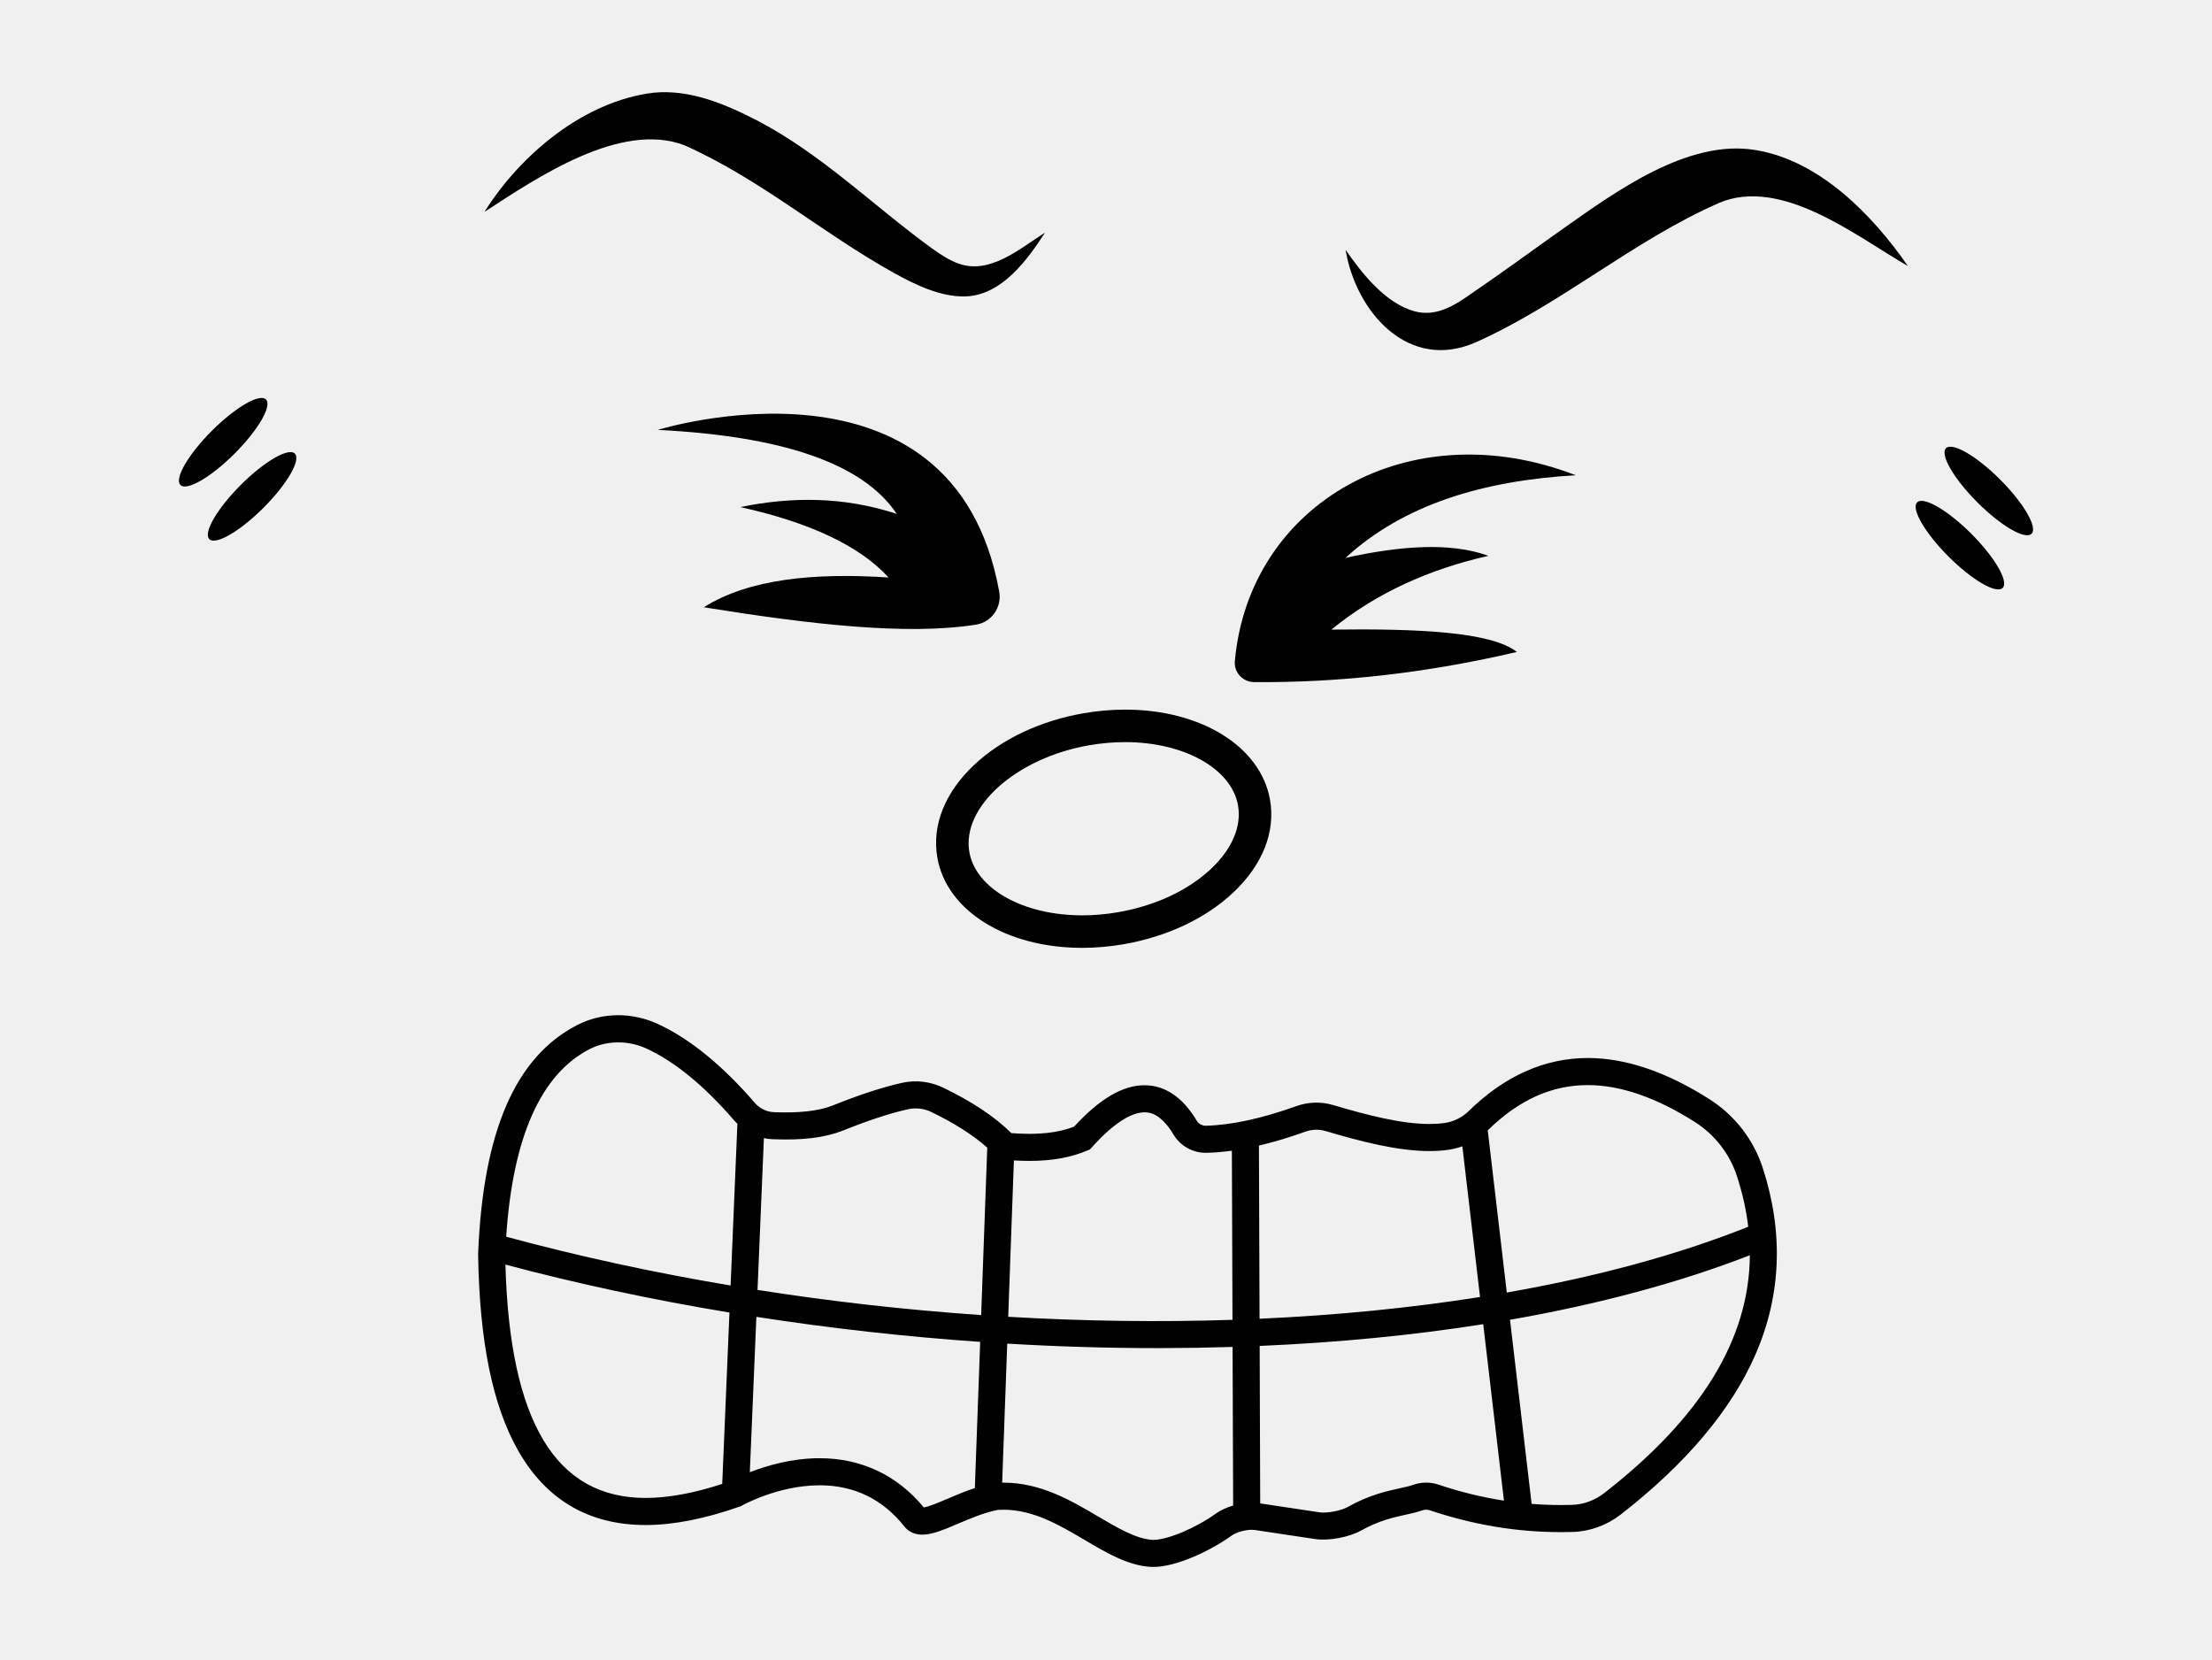
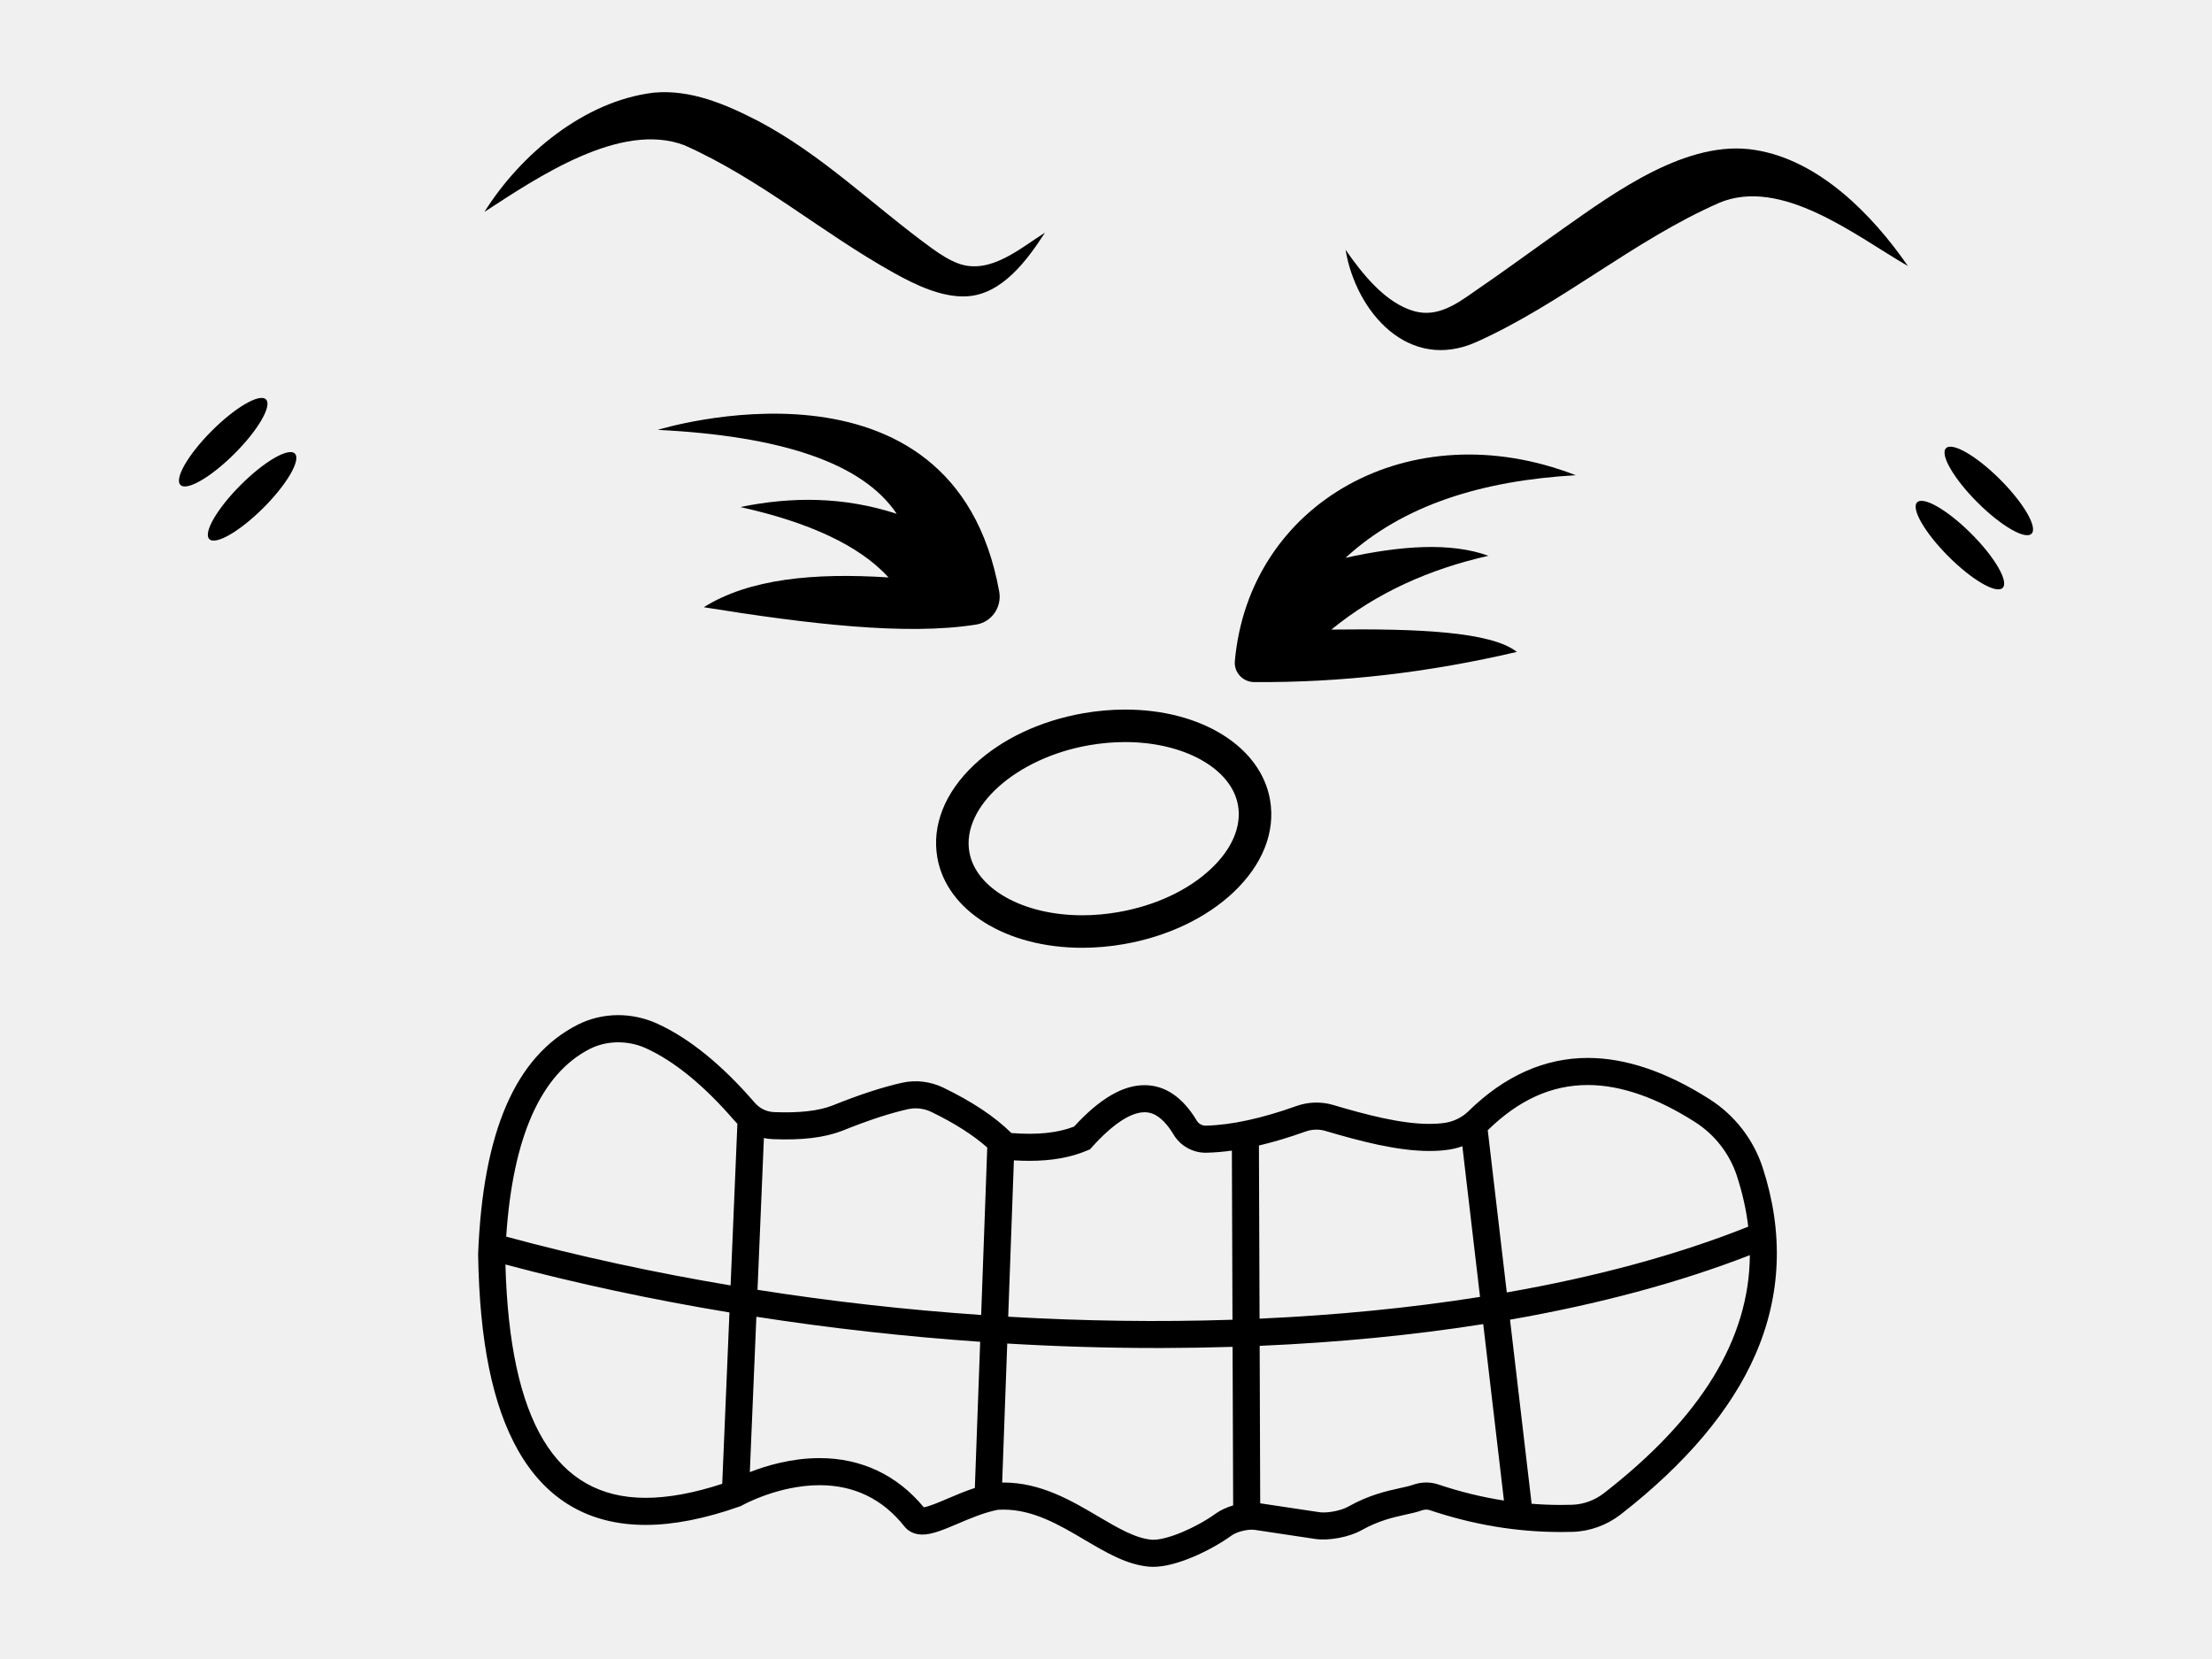
- <svg xmlns="http://www.w3.org/2000/svg" width="600" height="450" id="svg2" version="1.1" viewBox="0 0 600 450">
+ <svg xmlns="http://www.w3.org/2000/svg" width="640" height="480" id="svg2" version="1.1" viewBox="0 0 600 450">
  <defs id="defs4" />
  <g id="layer1" transform="translate(0,-602.3622)">
    <g id="g3335" transform="matrix(0.25,0,0,0.25,33.86018,615.6866)">
      <path id="path3337" d="M 390.174,176.583 C 429.591,113.852 498.537,56.333 573.719,47.253 c 40.155,-3.793 78.258,12.631 113.237,30.629 69.97,36.863 124.606,91.584 187.966,137.709 9.255,6.737 19.823,13.624 30.059,17.23 33.966,11.872 65.93,-16.348 93.373,-33.712 -19.157,29.658 -46.592,67.269 -85.216,69.115 -27.213,1.3 -55.81,-12.714 -78.546,-25.345 C 756.202,199.327 689.721,141.026 607.138,104.291 537.981,77.96 448.046,138.942 390.174,176.583 Z" />
      <path id="path3339" d="m 1324.479,217.716 c 18.049,25.991 43.258,57.949 74.67,66.658 25.081,6.954 45.971,-7.925 65.386,-21.611 32.417,-22.063 63.909,-45.416 95.97,-67.984 56.147,-39.523 135.124,-97.517 208.408,-85.331 69.572,11.069 127.367,70.389 165.704,125.897 -56.196,-32.388 -137.107,-97.472 -205.449,-68.306 0.218,-0.067 0.435,-0.139 0.651,-0.214 -93.004,40.747 -170.424,109.155 -263.116,150.844 -73.865,33.221 -130.981,-32.55 -142.224,-99.952 z" />
      <ellipse id="ellipse3341" ry="17.481" rx="65.617" cy="426.474" cx="106.747" transform="matrix(0.7071,-0.7071,0.7071,0.7071,-270.2973,200.3929)" />
      <ellipse id="ellipse3343" ry="17.481" rx="65.617" cy="485.235" cx="138.086" transform="matrix(0.7071,-0.7071,0.7071,0.7071,-302.6687,239.764)" />
      <ellipse id="ellipse3345" ry="17.481" rx="65.617" cy="479.359" cx="2022.365" transform="matrix(-0.7071,-0.7071,0.7071,-0.7071,3113.435,2248.345)" />
      <ellipse id="ellipse3347" ry="17.481" rx="65.617" cy="538.121" cx="1991.026" transform="matrix(-0.7071,-0.7071,0.7071,-0.7071,3018.385,2326.497)" />
      <path id="path3349" d="M 660.476,596.726" stroke-miterlimit="10" style="stroke:#ffffff;stroke-miterlimit:10" />
      <path id="path3351" d="M 585.556,407.956" stroke-miterlimit="10" style="stroke:#ffffff;stroke-miterlimit:10" />
      <path id="path3353" d="M 703.813,495.363" />
      <path id="path3355" d="m 578.21,413.097 c 0,0 320.769,-99.597 370.486,175.465 3.048,16.865 -8.155,33.113 -25.08,35.805 -76.028,12.09 -182.459,-0.682 -295.459,-18.827 49.117,-30.864 119.514,-37.605 200.523,-32.319 -32.173,-35.074 -87.02,-59.987 -160.859,-76.39 55.498,-11.387 111.862,-11.47 169.673,7.345 -37.362,-55.817 -127.049,-84.486 -259.284,-91.08 z" />
      <path id="path3357" d="m 1204.354,664.052 c 15.274,-171.618 190.202,-271.492 369.86,-201.742 -100.916,5.835 -186.971,31.882 -249.736,89.611 60.16,-13.212 113.948,-17.07 154.983,-2.204 -63.48,14.376 -120.988,39.762 -170.408,80.062 93.169,-1.183 173.462,2.206 201.257,24.239 -95.225,22.302 -190.271,33.491 -285.125,32.712 -12.194,-0.1 -21.913,-10.532 -20.832,-22.679 z" />
      <g id="g3359">
        <path id="path3361" d="m 1038.677,975.036 c -82.516,0 -147.127,-40.269 -157.126,-97.929 -6.043,-34.849 8.098,-70.519 39.819,-100.438 29.764,-28.075 72.007,-48.019 118.95,-56.157 15.045,-2.61 30.217,-3.932 45.094,-3.932 82.515,0 147.127,40.271 157.126,97.932 6.043,34.848 -8.097,70.518 -39.819,100.438 -29.765,28.072 -72.008,48.016 -118.95,56.156 -15.045,2.608 -30.216,3.931 -45.094,3.931 z m 46.736,-223.2 c -12.864,0 -26.009,1.148 -39.07,3.413 -79.008,13.7 -138.565,66.745 -130.055,115.833 6.903,39.807 58.375,68.697 122.389,68.697 12.864,0 26.009,-1.148 39.07,-3.414 40.203,-6.969 75.994,-23.685 100.784,-47.063 22.83,-21.536 33.225,-45.958 29.269,-68.766 -6.901,-39.807 -58.371,-68.699 -122.386,-68.699 z" />
      </g>
-       <path id="path3363" d="m 1777.029,1213.514 c -9.931,-30.497 -30.35,-56.822 -57.498,-74.127 -46.598,-29.762 -91.08,-44.835 -132.184,-44.835 -46.862,0 -90.434,19.45 -129.539,57.821 -6.934,6.787 -16.189,11.311 -26.031,12.692 -5.053,0.705 -10.577,1.058 -16.395,1.058 -30.761,0 -68.398,-9.872 -104.448,-20.566 -12.898,-3.82 -26.942,-3.408 -39.752,1.175 -37.607,13.456 -70.601,20.625 -98.396,21.301 -3.996,0 -7.698,-2.057 -9.695,-5.377 -15.337,-25.591 -34.464,-38.547 -56.764,-38.547 -23.622,0 -48.654,14.69 -76.448,44.952 -17.863,6.904 -39.752,9.137 -67.957,6.993 -18.216,-17.951 -42.543,-34.14 -74.157,-49.389 -13.691,-6.611 -29.557,-8.491 -44.247,-5.23 -21.389,4.76 -46.216,12.868 -75.773,24.738 -14.984,5.876 -36.285,8.285 -63.58,7.139 -7.874,-0.323 -15.425,-4.025 -20.684,-10.136 -35.374,-40.986 -70.867,-69.808 -105.506,-85.703 -13.397,-6.141 -28.146,-9.372 -42.69,-9.372 -15.425,0 -30.732,3.643 -44.276,10.577 -67.253,34.434 -102.48,115.731 -107.68,248.472 l 0,0.823 c 1.469,94.077 15.66,163.562 43.366,212.422 30.439,53.62 76.978,80.826 138.354,80.826 30.233,0 64.667,-6.787 102.304,-20.096 l 1.234,-0.441 1.117,-0.646 c 0.382,-0.235 39.223,-21.918 84.176,-21.918 37.49,0 68.428,15.043 91.932,44.717 3.202,4.025 9.166,8.844 19.509,8.844 10.783,-0.029 23.005,-5.23 38.489,-11.811 13.515,-5.759 28.822,-12.252 43.513,-15.072 1.998,-0.117 4.055,-0.176 6.052,-0.176 32.407,0 60.642,16.659 87.936,32.759 23.739,14.014 46.157,27.236 70.455,29.175 1.352,0.088 2.733,0.147 4.172,0.147 24.68,0 61.494,-17.158 85.086,-34.111 4.848,-3.467 14.397,-6.199 21.771,-6.199 1.175,0 2.233,0.088 3.144,0.205 l 65.549,9.843 c 14.896,2.233 37.049,-2.027 50.123,-9.372 18.862,-10.606 34.933,-14.132 47.831,-16.982 6.346,-1.381 12.34,-2.703 17.775,-4.613 2.938,-1.058 5.876,-1.175 8.374,-0.323 47.802,15.983 94.488,23.769 142.702,23.769 4.172,0 8.373,-0.059 12.633,-0.176 18.598,-0.529 37.078,-7.228 52.092,-18.892 70.749,-55.059 119.932,-113.38 146.081,-173.346 28.176,-64.462 30.821,-132.772 7.933,-202.991 z M 648.166,1556.621 c -30.762,10.078 -58.703,15.219 -83.118,15.219 -97.632,0 -147.432,-82.824 -152.104,-253.173 77.8,20.772 159.478,38.195 243.066,52.033 l -7.845,185.921 z m 9.079,-215.243 c -82.618,-13.868 -164.267,-31.496 -243.477,-52.944 7.169,-108.033 37.637,-176.46 90.639,-203.608 18.392,-9.402 41.721,-9.637 61.318,-0.646 30.791,14.132 62.933,40.428 95.487,78.182 1.087,1.263 2.233,2.468 3.408,3.584 l -7.375,175.432 z m 265.013,219.738 c -10.577,3.467 -20.654,7.757 -29.968,11.723 -9.343,3.996 -19.832,8.432 -25.414,9.284 -28.793,-34.934 -67.781,-53.385 -112.998,-53.385 -30.262,0 -57.586,8.08 -75.773,15.19 l 7.11,-168.557 c 79.945,12.399 161.446,21.536 242.831,27.148 l -5.788,158.597 z m 6.846,-187.684 c -80.709,-5.524 -162.064,-14.632 -242.655,-27.295 l 6.934,-164.679 c 3.144,0.676 6.317,1.087 9.549,1.205 31.878,1.322 56.411,-1.645 75.655,-9.167 28.176,-11.341 51.504,-18.98 71.307,-23.387 8.285,-1.851 17.305,-0.764 25.091,2.997 25.062,12.105 45.452,25.091 60.73,38.665 l -6.611,181.661 z m 35.521,-167.764 c 5.788,0.352 11.312,0.529 16.718,0.529 24.503,0 45.099,-3.673 62.933,-11.282 l 2.997,-1.263 2.145,-2.439 c 22.212,-24.68 41.867,-37.725 56.91,-37.725 4.201,0 17.011,0 31.584,24.268 7.257,12.134 20.625,19.656 34.875,19.656 l 0.999,-0.029 c 8.785,-0.206 17.863,-0.97 27.353,-2.292 l 0.646,183.512 c -79.299,2.615 -160.888,1.528 -243.331,-3.291 l 6.17,-169.644 z m 219.268,383.065 c -21.947,15.777 -52.445,28.587 -67.957,28.587 -0.646,0 -1.234,-0.029 -1.821,-0.059 -17.54,-1.41 -37.137,-12.957 -57.88,-25.179 -29.263,-17.276 -62.434,-36.843 -102.862,-36.843 -0.499,0 -0.97,0 -1.469,0.029 l 5.494,-150.84 c 54.442,3.203 108.738,4.848 162.416,4.848 1.763,0 3.526,0 5.288,0 25.914,-0.059 51.534,-0.47 76.801,-1.263 l 0.617,172.053 c -7.051,2.086 -13.603,5.083 -18.627,8.667 z m 46.598,-399.166 c 15.836,-3.702 32.642,-8.755 50.593,-15.16 6.963,-2.497 14.543,-2.732 21.477,-0.676 38.195,11.312 78.299,21.771 112.822,21.771 7.198,0 14.073,-0.441 20.478,-1.351 5.23,-0.735 10.371,-1.998 15.337,-3.79 l 19.186,163.474 c -75.773,11.987 -156.099,19.861 -239.217,23.593 l -0.676,-187.86 z m 194.412,367.699 c -8.697,-2.909 -18.392,-2.732 -27.471,0.499 -3.731,1.322 -8.608,2.38 -14.279,3.614 -14.044,3.085 -33.259,7.316 -55.941,20.067 -6.317,3.555 -17.805,6.258 -26.707,6.258 -1.733,0 -3.32,-0.118 -4.671,-0.323 l -63.962,-9.607 -0.588,-170.848 c 85.292,-3.673 166.471,-11.576 242.567,-23.593 l 22.476,191.444 c -23.74,-3.643 -47.42,-9.461 -71.424,-17.511 z m 53.855,-384.269 c 33.758,-33.024 69.309,-49.066 108.591,-49.066 35.404,0 74.568,13.544 116.377,40.222 21.419,13.662 37.519,34.434 45.364,58.467 6.052,18.598 10.166,36.902 12.281,55.001 -76.801,30.674 -165.384,54.472 -261.958,71.366 l -20.654,-175.99 z m 126.219,393.671 c -10.107,7.845 -22.476,12.369 -34.875,12.693 -3.966,0.118 -7.933,0.176 -11.84,0.176 -10.695,0 -21.33,-0.411 -31.907,-1.263 l -23.446,-199.73 c 96.045,-16.776 183.482,-40.193 260.224,-70.014 -0.646,91.197 -52.944,176.284 -158.156,258.138 z" />
+       <path id="path3363" d="m 1777.029,1213.514 c -9.931,-30.497 -30.35,-56.822 -57.498,-74.127 -46.598,-29.762 -91.08,-44.835 -132.184,-44.835 -46.862,0 -90.434,19.45 -129.539,57.821 -6.934,6.787 -16.189,11.311 -26.031,12.692 -5.053,0.705 -10.577,1.058 -16.395,1.058 -30.761,0 -68.398,-9.872 -104.448,-20.566 -12.898,-3.82 -26.942,-3.408 -39.752,1.175 -37.607,13.456 -70.601,20.625 -98.396,21.301 -3.996,0 -7.698,-2.057 -9.695,-5.377 -15.337,-25.591 -34.464,-38.547 -56.764,-38.547 -23.622,0 -48.654,14.69 -76.448,44.952 -17.863,6.904 -39.752,9.137 -67.957,6.993 -18.216,-17.951 -42.543,-34.14 -74.157,-49.389 -13.691,-6.611 -29.557,-8.491 -44.247,-5.23 -21.389,4.76 -46.216,12.868 -75.773,24.738 -14.984,5.876 -36.285,8.285 -63.58,7.139 -7.874,-0.323 -15.425,-4.025 -20.684,-10.136 -35.374,-40.986 -70.867,-69.808 -105.506,-85.703 -13.397,-6.141 -28.146,-9.372 -42.69,-9.372 -15.425,0 -30.732,3.643 -44.276,10.577 -67.253,34.434 -102.48,115.731 -107.68,248.472 v 0.823 c 1.469,94.077 15.66,163.562 43.366,212.422 30.439,53.62 76.978,80.826 138.354,80.826 30.233,0 64.667,-6.787 102.304,-20.096 l 1.234,-0.441 1.117,-0.646 c 0.382,-0.235 39.223,-21.918 84.176,-21.918 37.49,0 68.428,15.043 91.932,44.717 3.202,4.025 9.166,8.844 19.509,8.844 10.783,-0.029 23.005,-5.23 38.489,-11.811 13.515,-5.759 28.822,-12.252 43.513,-15.072 1.998,-0.117 4.055,-0.176 6.052,-0.176 32.407,0 60.642,16.659 87.936,32.759 23.739,14.014 46.157,27.236 70.455,29.175 1.352,0.088 2.733,0.147 4.172,0.147 24.68,0 61.494,-17.158 85.086,-34.111 4.848,-3.467 14.397,-6.199 21.771,-6.199 1.175,0 2.233,0.088 3.144,0.205 l 65.549,9.843 c 14.896,2.233 37.049,-2.027 50.123,-9.372 18.862,-10.606 34.933,-14.132 47.831,-16.982 6.346,-1.381 12.34,-2.703 17.775,-4.613 2.938,-1.058 5.876,-1.175 8.374,-0.323 47.802,15.983 94.488,23.769 142.702,23.769 4.172,0 8.373,-0.059 12.633,-0.176 18.598,-0.529 37.078,-7.228 52.092,-18.892 70.749,-55.059 119.932,-113.38 146.081,-173.346 28.176,-64.462 30.821,-132.772 7.933,-202.991 z M 648.166,1556.621 c -30.762,10.078 -58.703,15.219 -83.118,15.219 -97.632,0 -147.432,-82.824 -152.104,-253.173 77.8,20.772 159.478,38.195 243.066,52.033 z m 9.079,-215.243 c -82.618,-13.868 -164.267,-31.496 -243.477,-52.944 7.169,-108.033 37.637,-176.46 90.639,-203.608 18.392,-9.402 41.721,-9.637 61.318,-0.646 30.791,14.132 62.933,40.428 95.487,78.182 1.087,1.263 2.233,2.468 3.408,3.584 z m 265.013,219.738 c -10.577,3.467 -20.654,7.757 -29.968,11.723 -9.343,3.996 -19.832,8.432 -25.414,9.284 -28.793,-34.934 -67.781,-53.385 -112.998,-53.385 -30.262,0 -57.586,8.08 -75.773,15.19 l 7.11,-168.557 c 79.945,12.399 161.446,21.536 242.831,27.148 z m 6.846,-187.684 c -80.709,-5.524 -162.064,-14.632 -242.655,-27.295 l 6.934,-164.679 c 3.144,0.676 6.317,1.087 9.549,1.205 31.878,1.322 56.411,-1.645 75.655,-9.167 28.176,-11.341 51.504,-18.98 71.307,-23.387 8.285,-1.851 17.305,-0.764 25.091,2.997 25.062,12.105 45.452,25.091 60.73,38.665 z m 35.521,-167.764 c 5.788,0.352 11.312,0.529 16.718,0.529 24.503,0 45.099,-3.673 62.933,-11.282 l 2.997,-1.263 2.145,-2.439 c 22.212,-24.68 41.867,-37.725 56.91,-37.725 4.201,0 17.011,0 31.584,24.268 7.257,12.134 20.625,19.656 34.875,19.656 l 0.999,-0.029 c 8.785,-0.206 17.863,-0.97 27.353,-2.292 l 0.646,183.512 c -79.299,2.615 -160.888,1.528 -243.331,-3.291 l 6.17,-169.644 z m 219.268,383.065 c -21.947,15.777 -52.445,28.587 -67.957,28.587 -0.646,0 -1.234,-0.029 -1.821,-0.059 -17.54,-1.41 -37.137,-12.957 -57.88,-25.179 -29.263,-17.276 -62.434,-36.843 -102.862,-36.843 -0.499,0 -0.97,0 -1.469,0.029 l 5.494,-150.84 c 54.442,3.203 108.738,4.848 162.416,4.848 1.763,0 3.526,0 5.288,0 25.914,-0.059 51.534,-0.47 76.801,-1.263 l 0.617,172.053 c -7.051,2.086 -13.603,5.083 -18.627,8.667 z m 46.598,-399.166 c 15.836,-3.702 32.642,-8.755 50.593,-15.16 6.963,-2.497 14.543,-2.732 21.477,-0.676 38.195,11.312 78.299,21.771 112.822,21.771 7.198,0 14.073,-0.441 20.478,-1.351 5.23,-0.735 10.371,-1.998 15.337,-3.79 l 19.186,163.474 c -75.773,11.987 -156.099,19.861 -239.217,23.593 z m 194.412,367.699 c -8.697,-2.909 -18.392,-2.732 -27.471,0.499 -3.731,1.322 -8.608,2.38 -14.279,3.614 -14.044,3.085 -33.259,7.316 -55.941,20.067 -6.317,3.555 -17.805,6.258 -26.707,6.258 -1.733,0 -3.32,-0.118 -4.671,-0.323 l -63.962,-9.607 -0.588,-170.848 c 85.292,-3.673 166.471,-11.576 242.567,-23.593 l 22.476,191.444 c -23.74,-3.643 -47.42,-9.461 -71.424,-17.511 z m 53.855,-384.269 c 33.758,-33.024 69.309,-49.066 108.591,-49.066 35.404,0 74.568,13.544 116.377,40.222 21.419,13.662 37.519,34.434 45.364,58.467 6.052,18.598 10.166,36.902 12.281,55.001 -76.801,30.674 -165.384,54.472 -261.958,71.366 z m 126.219,393.671 c -10.107,7.845 -22.476,12.369 -34.875,12.693 -3.966,0.118 -7.933,0.176 -11.84,0.176 -10.695,0 -21.33,-0.411 -31.907,-1.263 l -23.446,-199.73 c 96.045,-16.776 183.482,-40.193 260.224,-70.014 -0.646,91.197 -52.944,176.284 -158.156,258.138 z" />
    </g>
  </g>
</svg>
